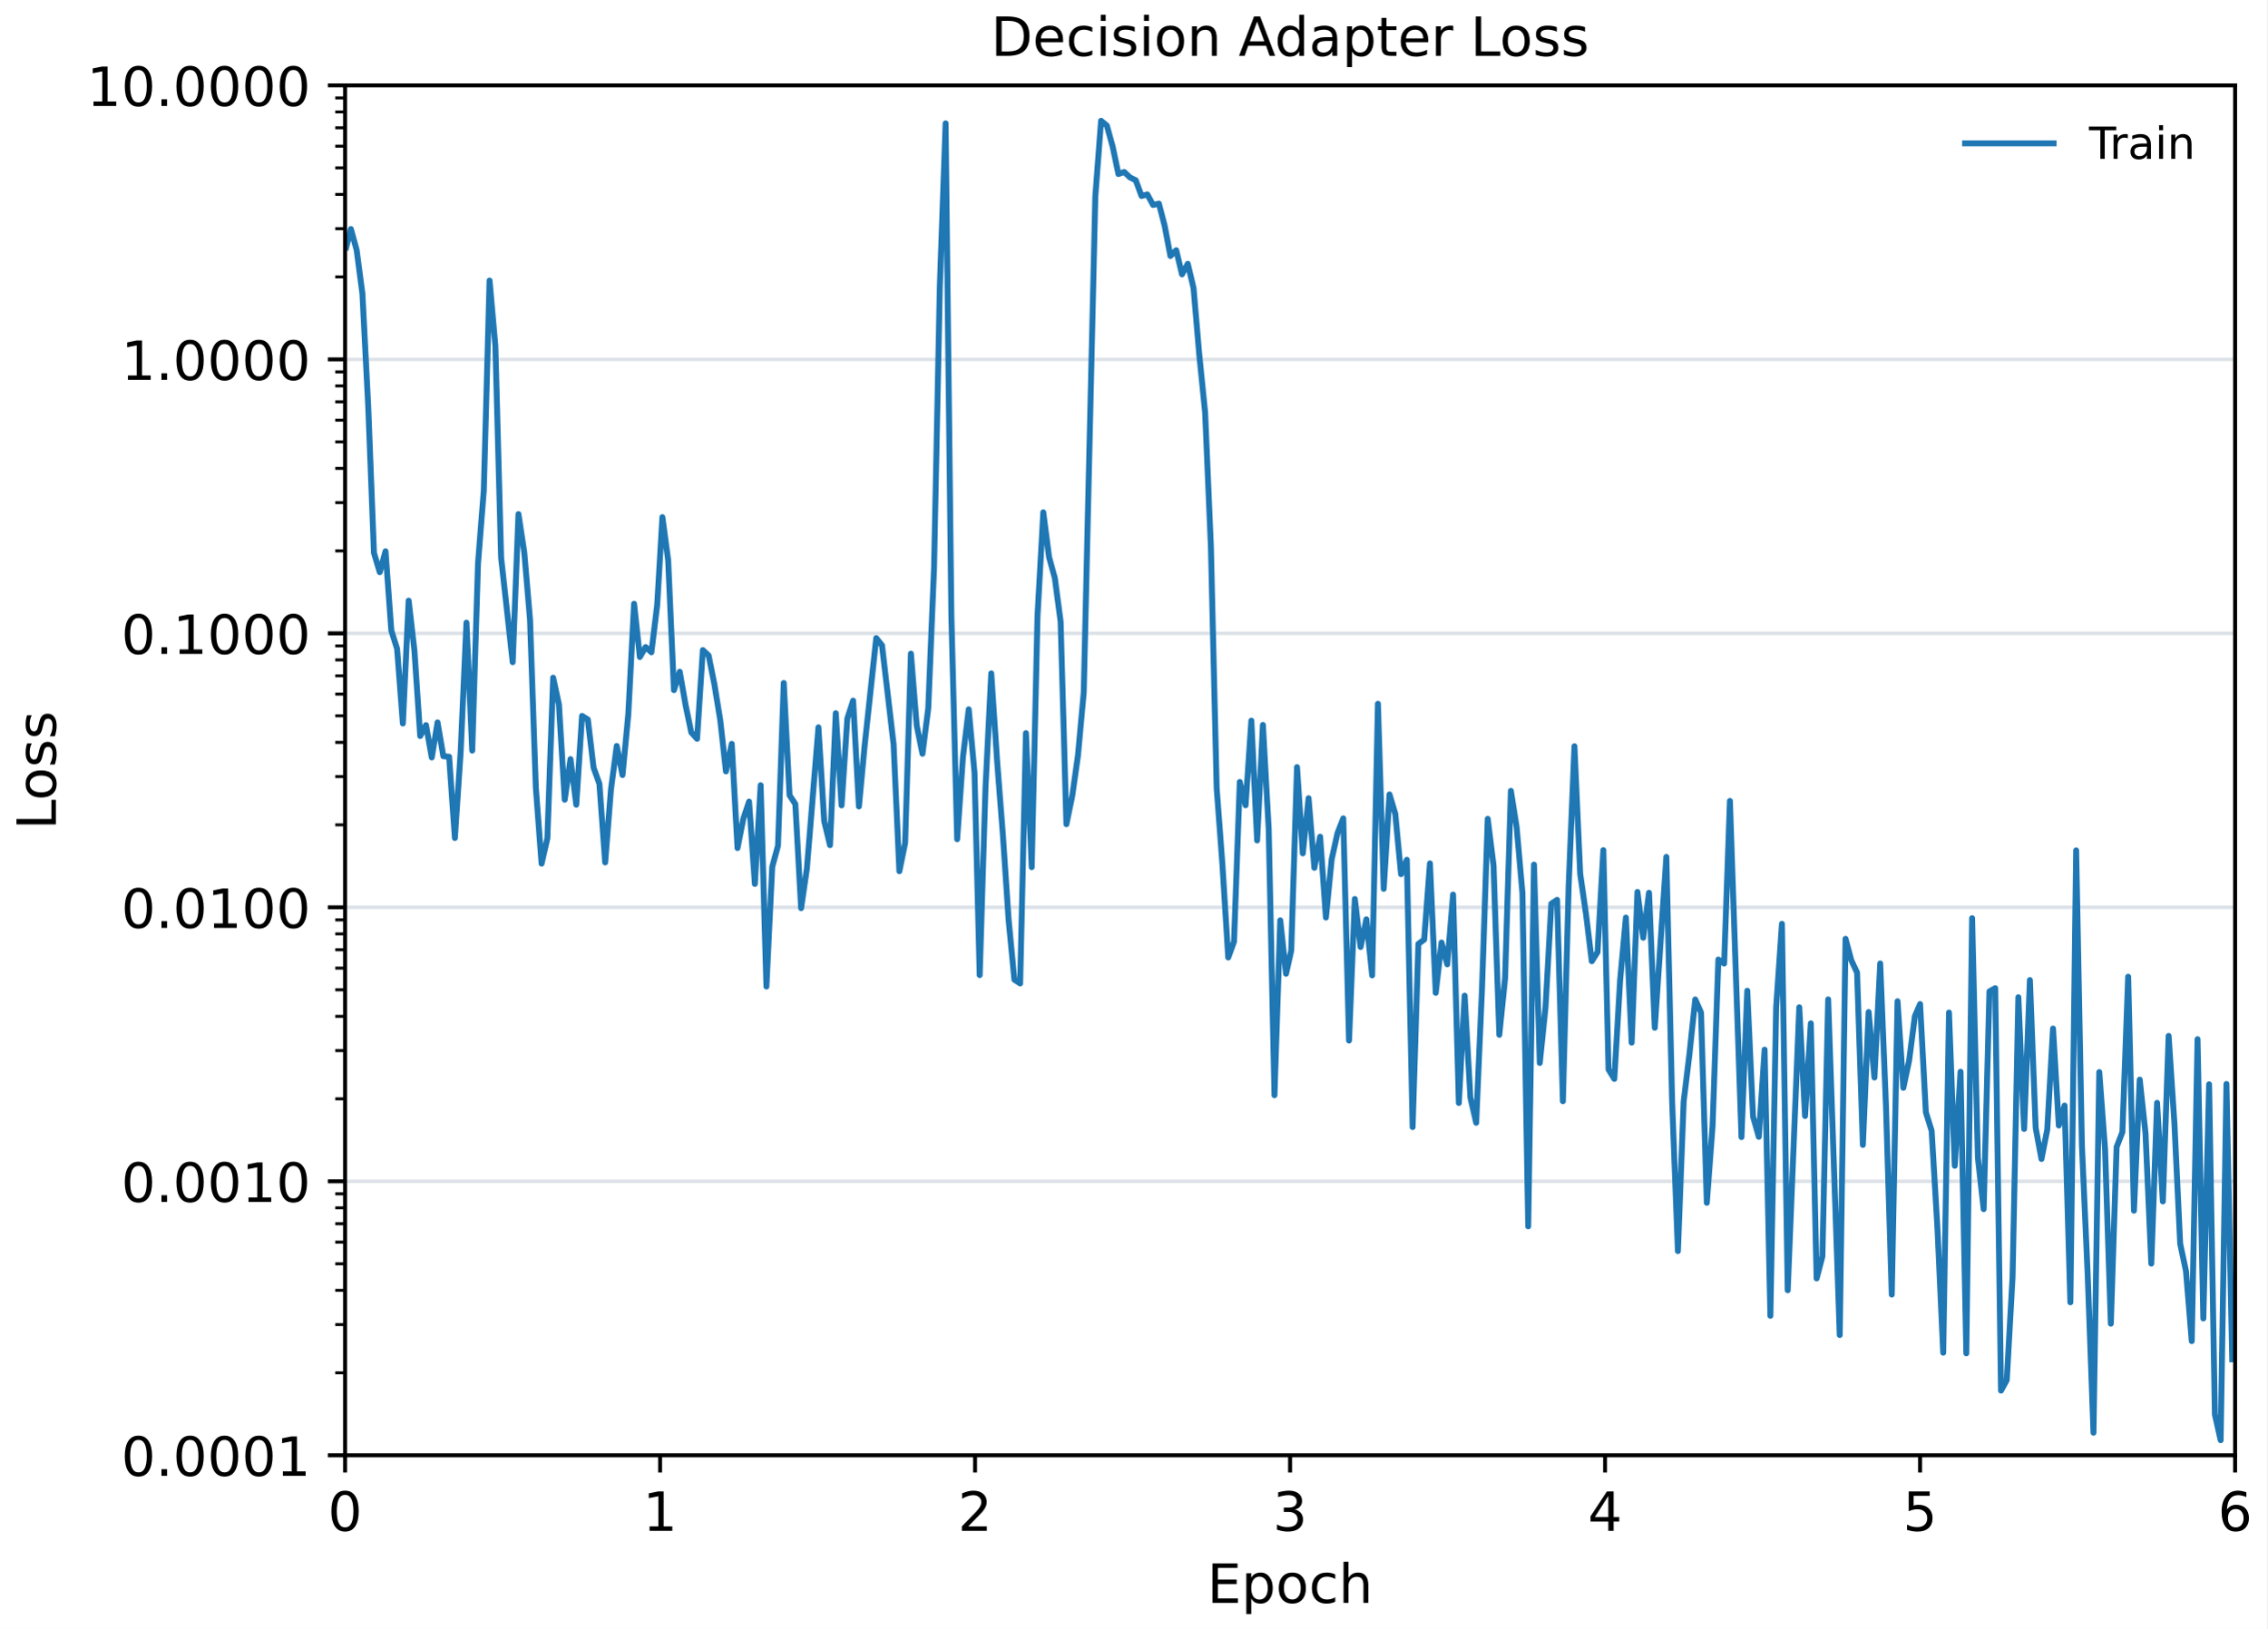
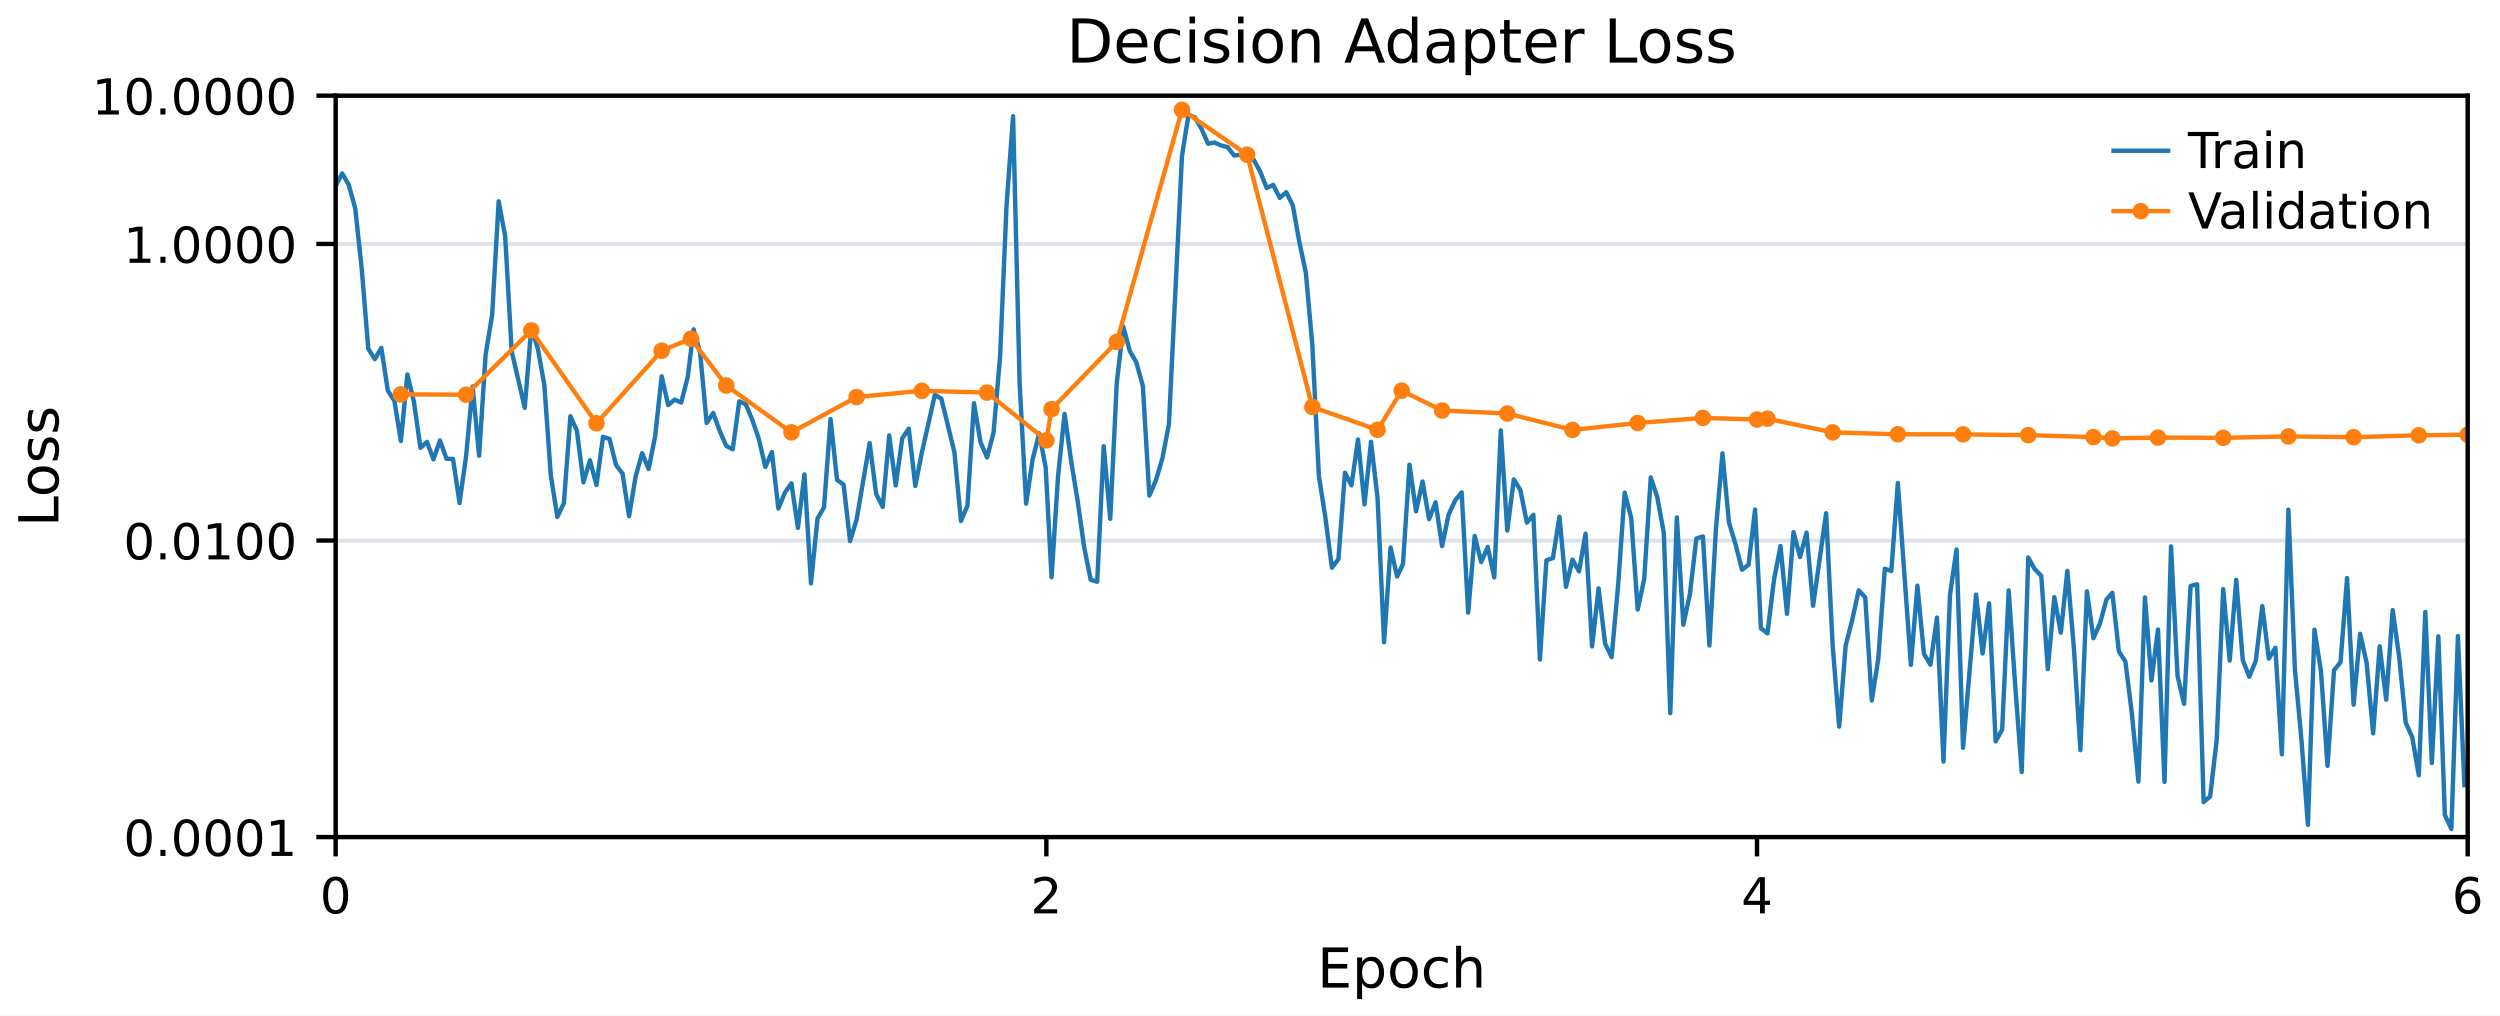
- <svg xmlns="http://www.w3.org/2000/svg" xmlns:xlink="http://www.w3.org/1999/xlink" width="460.8pt" height="331.2pt" viewBox="0 0 460.8 331.2" version="1.1">
+ <svg xmlns="http://www.w3.org/2000/svg" xmlns:xlink="http://www.w3.org/1999/xlink" width="453.543pt" height="184.252pt" viewBox="0 0 453.543 184.252" version="1.1">
  <defs>
    <style type="text/css">*{stroke-linejoin: round; stroke-linecap: butt}</style>
  </defs>
  <g id="figure_1">
    <g id="patch_1">
-       <path d="M 0 331.2  L 460.8 331.2  L 460.8 0  L 0 0  z " style="fill: #ffffff" />
+       <path d="M 0 184.252  L 453.543 184.252  L 453.543 0  L 0 0  z " style="fill: #ffffff" />
    </g>
    <g id="axes_1">
      <g id="patch_2">
-         <path d="M 70.135 295.908  L 454.3 295.908  L 454.3 17.359  L 70.135 17.359  z " style="fill: #ffffff" />
+         <path d="M 60.896 151.863  L 447.68 151.863  L 447.68 17.359  L 60.896 17.359  z " style="fill: #ffffff" />
      </g>
      <g id="matplotlib.axis_1">
        <g id="xtick_1">
          <g id="line2d_1">
            <defs>
-               <path id="m393848298e" d="M 0 0  L 0 3.5  " style="stroke: #000000; stroke-width: 0.8" />
+               <path id="m5cceb02cb1" d="M 0 0  L 0 3.5  " style="stroke: #000000; stroke-width: 0.8" />
            </defs>
            <g>
-               <use xlink:href="#m393848298e" x="70.135" y="295.908" style="stroke: #000000; stroke-width: 0.8" />
+               <use xlink:href="#m5cceb02cb1" x="60.896" y="151.863" style="stroke: #000000; stroke-width: 0.8" />
            </g>
          </g>
          <g id="text_1">
-             <text style="font: 11px 'DejaVu Sans'; text-anchor: middle" x="70.135" y="311.266" transform="rotate(-0, 70.13461, 311.2662)">0</text>
+             <text style="font: 9px 'DejaVu Sans'; text-anchor: middle" x="60.896" y="165.702" transform="rotate(-0, 60.89618, 165.7019)">0</text>
          </g>
        </g>
        <g id="xtick_2">
          <g id="line2d_2">
            <g>
-               <use xlink:href="#m393848298e" x="134.162" y="295.908" style="stroke: #000000; stroke-width: 0.8" />
+               <use xlink:href="#m5cceb02cb1" x="189.824" y="151.863" style="stroke: #000000; stroke-width: 0.8" />
            </g>
          </g>
          <g id="text_2">
-             <text style="font: 11px 'DejaVu Sans'; text-anchor: middle" x="134.162" y="311.266" transform="rotate(-0, 134.1622, 311.2662)">1</text>
+             <text style="font: 9px 'DejaVu Sans'; text-anchor: middle" x="189.824" y="165.702" transform="rotate(-0, 189.8241, 165.7019)">2</text>
          </g>
        </g>
        <g id="xtick_3">
          <g id="line2d_3">
            <g>
-               <use xlink:href="#m393848298e" x="198.19" y="295.908" style="stroke: #000000; stroke-width: 0.8" />
+               <use xlink:href="#m5cceb02cb1" x="318.752" y="151.863" style="stroke: #000000; stroke-width: 0.8" />
            </g>
          </g>
          <g id="text_3">
-             <text style="font: 11px 'DejaVu Sans'; text-anchor: middle" x="198.19" y="311.266" transform="rotate(-0, 198.1899, 311.2662)">2</text>
+             <text style="font: 9px 'DejaVu Sans'; text-anchor: middle" x="318.752" y="165.702" transform="rotate(-0, 318.752, 165.7019)">4</text>
          </g>
        </g>
        <g id="xtick_4">
          <g id="line2d_4">
            <g>
-               <use xlink:href="#m393848298e" x="262.217" y="295.908" style="stroke: #000000; stroke-width: 0.8" />
+               <use xlink:href="#m5cceb02cb1" x="447.68" y="151.863" style="stroke: #000000; stroke-width: 0.8" />
            </g>
          </g>
          <g id="text_4">
-             <text style="font: 11px 'DejaVu Sans'; text-anchor: middle" x="262.217" y="311.266" transform="rotate(-0, 262.2175, 311.2662)">3</text>
-           </g>
-         </g>
-         <g id="xtick_5">
-           <g id="line2d_5">
-             <g>
-               <use xlink:href="#m393848298e" x="326.245" y="295.908" style="stroke: #000000; stroke-width: 0.8" />
-             </g>
-           </g>
-           <g id="text_5">
-             <text style="font: 11px 'DejaVu Sans'; text-anchor: middle" x="326.245" y="311.266" transform="rotate(-0, 326.2451, 311.2662)">4</text>
-           </g>
-         </g>
-         <g id="xtick_6">
-           <g id="line2d_6">
-             <g>
-               <use xlink:href="#m393848298e" x="390.273" y="295.908" style="stroke: #000000; stroke-width: 0.8" />
-             </g>
-           </g>
-           <g id="text_6">
-             <text style="font: 11px 'DejaVu Sans'; text-anchor: middle" x="390.273" y="311.266" transform="rotate(-0, 390.2728, 311.2662)">5</text>
-           </g>
-         </g>
-         <g id="xtick_7">
-           <g id="line2d_7">
-             <g>
-               <use xlink:href="#m393848298e" x="454.3" y="295.908" style="stroke: #000000; stroke-width: 0.8" />
-             </g>
-           </g>
-           <g id="text_7">
-             <text style="font: 11px 'DejaVu Sans'; text-anchor: middle" x="454.3" y="311.266" transform="rotate(-0, 454.3004, 311.2662)">6</text>
-           </g>
-         </g>
-         <g id="text_8">
-           <text style="font: 11px 'DejaVu Sans'; text-anchor: middle" x="262.217" y="325.912" transform="rotate(-0, 262.2175, 325.9121)">Epoch</text>
+             <text style="font: 9px 'DejaVu Sans'; text-anchor: middle" x="447.68" y="165.702" transform="rotate(-0, 447.6799, 165.7019)">6</text>
+           </g>
+         </g>
+         <g id="text_5">
+           <text style="font: 10px 'DejaVu Sans'; text-anchor: middle" x="254.288" y="179.172" transform="rotate(-0, 254.2881, 179.172)">Epoch</text>
        </g>
      </g>
      <g id="matplotlib.axis_2">
        <g id="ytick_1">
+           <g id="line2d_5">
+             <path d="M 60.896 151.863  L 447.68 151.863  " clip-path="url(#p9111494632)" style="fill: none; stroke: #dce2e8; stroke-width: 0.7; stroke-linecap: square" />
+           </g>
+           <g id="line2d_6">
+             <defs>
+               <path id="ma88ae51391" d="M 0 0  L -3.5 0  " style="stroke: #000000; stroke-width: 0.8" />
+             </defs>
+             <g>
+               <use xlink:href="#ma88ae51391" x="60.896" y="151.863" style="stroke: #000000; stroke-width: 0.8" />
+             </g>
+           </g>
+           <g id="text_6">
+             <text style="font: 9px 'DejaVu Sans'; text-anchor: end" x="53.896" y="155.283" transform="rotate(-0, 53.89618, 155.2826)">0.0001</text>
+           </g>
+         </g>
+         <g id="ytick_2">
+           <g id="line2d_7">
+             <path d="M 60.896 98.061  L 447.68 98.061  " clip-path="url(#p9111494632)" style="fill: none; stroke: #dce2e8; stroke-width: 0.7; stroke-linecap: square" />
+           </g>
          <g id="line2d_8">
-             <path d="M 70.135 295.908  L 454.3 295.908  " clip-path="url(#p53b85c16b3)" style="fill: none; stroke: #dce2e8; stroke-width: 0.7; stroke-linecap: square" />
-           </g>
+             <g>
+               <use xlink:href="#ma88ae51391" x="60.896" y="98.061" style="stroke: #000000; stroke-width: 0.8" />
+             </g>
+           </g>
+           <g id="text_7">
+             <text style="font: 9px 'DejaVu Sans'; text-anchor: end" x="53.896" y="101.481" transform="rotate(-0, 53.89618, 101.4807)">0.0100</text>
+           </g>
+         </g>
+         <g id="ytick_3">
          <g id="line2d_9">
-             <defs>
-               <path id="maec9152e45" d="M 0 0  L -3.5 0  " style="stroke: #000000; stroke-width: 0.8" />
-             </defs>
-             <g>
-               <use xlink:href="#maec9152e45" x="70.135" y="295.908" style="stroke: #000000; stroke-width: 0.8" />
+             <path d="M 60.896 44.259  L 447.68 44.259  " clip-path="url(#p9111494632)" style="fill: none; stroke: #dce2e8; stroke-width: 0.7; stroke-linecap: square" />
+           </g>
+           <g id="line2d_10">
+             <g>
+               <use xlink:href="#ma88ae51391" x="60.896" y="44.259" style="stroke: #000000; stroke-width: 0.8" />
+             </g>
+           </g>
+           <g id="text_8">
+             <text style="font: 9px 'DejaVu Sans'; text-anchor: end" x="53.896" y="47.679" transform="rotate(-0, 53.89618, 47.67877)">1.0000</text>
+           </g>
+         </g>
+         <g id="ytick_4">
+           <g id="line2d_11">
+             <path d="M 60.896 17.359  L 447.68 17.359  " clip-path="url(#p9111494632)" style="fill: none; stroke: #dce2e8; stroke-width: 0.7; stroke-linecap: square" />
+           </g>
+           <g id="line2d_12">
+             <g>
+               <use xlink:href="#ma88ae51391" x="60.896" y="17.359" style="stroke: #000000; stroke-width: 0.8" />
            </g>
          </g>
          <g id="text_9">
-             <text style="font: 11px 'DejaVu Sans'; text-anchor: end" x="63.135" y="300.087" transform="rotate(-0, 63.13461, 300.087)">0.0001</text>
-           </g>
-         </g>
-         <g id="ytick_2">
-           <g id="line2d_10">
-             <path d="M 70.135 240.198  L 454.3 240.198  " clip-path="url(#p53b85c16b3)" style="fill: none; stroke: #dce2e8; stroke-width: 0.7; stroke-linecap: square" />
-           </g>
-           <g id="line2d_11">
-             <g>
-               <use xlink:href="#maec9152e45" x="70.135" y="240.198" style="stroke: #000000; stroke-width: 0.8" />
-             </g>
-           </g>
-           <g id="text_10">
-             <text style="font: 11px 'DejaVu Sans'; text-anchor: end" x="63.135" y="244.377" transform="rotate(-0, 63.13461, 244.3772)">0.0010</text>
-           </g>
-         </g>
-         <g id="ytick_3">
-           <g id="line2d_12">
-             <path d="M 70.135 184.488  L 454.3 184.488  " clip-path="url(#p53b85c16b3)" style="fill: none; stroke: #dce2e8; stroke-width: 0.7; stroke-linecap: square" />
-           </g>
-           <g id="line2d_13">
-             <g>
-               <use xlink:href="#maec9152e45" x="70.135" y="184.488" style="stroke: #000000; stroke-width: 0.8" />
-             </g>
-           </g>
-           <g id="text_11">
-             <text style="font: 11px 'DejaVu Sans'; text-anchor: end" x="63.135" y="188.667" transform="rotate(-0, 63.13461, 188.6673)">0.0100</text>
-           </g>
-         </g>
-         <g id="ytick_4">
-           <g id="line2d_14">
-             <path d="M 70.135 128.778  L 454.3 128.778  " clip-path="url(#p53b85c16b3)" style="fill: none; stroke: #dce2e8; stroke-width: 0.7; stroke-linecap: square" />
-           </g>
-           <g id="line2d_15">
-             <g>
-               <use xlink:href="#maec9152e45" x="70.135" y="128.778" style="stroke: #000000; stroke-width: 0.8" />
-             </g>
-           </g>
-           <g id="text_12">
-             <text style="font: 11px 'DejaVu Sans'; text-anchor: end" x="63.135" y="132.957" transform="rotate(-0, 63.13461, 132.9574)">0.1000</text>
-           </g>
-         </g>
-         <g id="ytick_5">
-           <g id="line2d_16">
-             <path d="M 70.135 73.068  L 454.3 73.068  " clip-path="url(#p53b85c16b3)" style="fill: none; stroke: #dce2e8; stroke-width: 0.7; stroke-linecap: square" />
-           </g>
-           <g id="line2d_17">
-             <g>
-               <use xlink:href="#maec9152e45" x="70.135" y="73.068" style="stroke: #000000; stroke-width: 0.8" />
-             </g>
-           </g>
-           <g id="text_13">
-             <text style="font: 11px 'DejaVu Sans'; text-anchor: end" x="63.135" y="77.248" transform="rotate(-0, 63.13461, 77.24753)">1.0000</text>
-           </g>
-         </g>
-         <g id="ytick_6">
-           <g id="line2d_18">
-             <path d="M 70.135 17.359  L 454.3 17.359  " clip-path="url(#p53b85c16b3)" style="fill: none; stroke: #dce2e8; stroke-width: 0.7; stroke-linecap: square" />
-           </g>
-           <g id="line2d_19">
-             <g>
-               <use xlink:href="#maec9152e45" x="70.135" y="17.359" style="stroke: #000000; stroke-width: 0.8" />
-             </g>
-           </g>
-           <g id="text_14">
-             <text style="font: 11px 'DejaVu Sans'; text-anchor: end" x="63.135" y="21.538" transform="rotate(-0, 63.13461, 21.53766)">10.0000</text>
-           </g>
-         </g>
-         <g id="ytick_7">
-           <g id="line2d_20">
-             <defs>
-               <path id="m776bd96189" d="M 0 0  L -2 0  " style="stroke: #000000; stroke-width: 0.6" />
-             </defs>
-             <g>
-               <use xlink:href="#m776bd96189" x="70.135" y="279.138" style="stroke: #000000; stroke-width: 0.6" />
-             </g>
-           </g>
-         </g>
-         <g id="ytick_8">
-           <g id="line2d_21">
-             <g>
-               <use xlink:href="#m776bd96189" x="70.135" y="269.328" style="stroke: #000000; stroke-width: 0.6" />
-             </g>
-           </g>
-         </g>
-         <g id="ytick_9">
-           <g id="line2d_22">
-             <g>
-               <use xlink:href="#m776bd96189" x="70.135" y="262.367" style="stroke: #000000; stroke-width: 0.6" />
-             </g>
-           </g>
-         </g>
-         <g id="ytick_10">
-           <g id="line2d_23">
-             <g>
-               <use xlink:href="#m776bd96189" x="70.135" y="256.968" style="stroke: #000000; stroke-width: 0.6" />
-             </g>
-           </g>
-         </g>
-         <g id="ytick_11">
-           <g id="line2d_24">
-             <g>
-               <use xlink:href="#m776bd96189" x="70.135" y="252.557" style="stroke: #000000; stroke-width: 0.6" />
-             </g>
-           </g>
-         </g>
-         <g id="ytick_12">
-           <g id="line2d_25">
-             <g>
-               <use xlink:href="#m776bd96189" x="70.135" y="248.828" style="stroke: #000000; stroke-width: 0.6" />
-             </g>
-           </g>
-         </g>
-         <g id="ytick_13">
-           <g id="line2d_26">
-             <g>
-               <use xlink:href="#m776bd96189" x="70.135" y="245.597" style="stroke: #000000; stroke-width: 0.6" />
-             </g>
-           </g>
-         </g>
-         <g id="ytick_14">
-           <g id="line2d_27">
-             <g>
-               <use xlink:href="#m776bd96189" x="70.135" y="242.747" style="stroke: #000000; stroke-width: 0.6" />
-             </g>
-           </g>
-         </g>
-         <g id="ytick_15">
-           <g id="line2d_28">
-             <g>
-               <use xlink:href="#m776bd96189" x="70.135" y="223.428" style="stroke: #000000; stroke-width: 0.6" />
-             </g>
-           </g>
-         </g>
-         <g id="ytick_16">
-           <g id="line2d_29">
-             <g>
-               <use xlink:href="#m776bd96189" x="70.135" y="213.618" style="stroke: #000000; stroke-width: 0.6" />
-             </g>
-           </g>
-         </g>
-         <g id="ytick_17">
-           <g id="line2d_30">
-             <g>
-               <use xlink:href="#m776bd96189" x="70.135" y="206.657" style="stroke: #000000; stroke-width: 0.6" />
-             </g>
-           </g>
-         </g>
-         <g id="ytick_18">
-           <g id="line2d_31">
-             <g>
-               <use xlink:href="#m776bd96189" x="70.135" y="201.258" style="stroke: #000000; stroke-width: 0.6" />
-             </g>
-           </g>
-         </g>
-         <g id="ytick_19">
-           <g id="line2d_32">
-             <g>
-               <use xlink:href="#m776bd96189" x="70.135" y="196.847" style="stroke: #000000; stroke-width: 0.6" />
-             </g>
-           </g>
-         </g>
-         <g id="ytick_20">
-           <g id="line2d_33">
-             <g>
-               <use xlink:href="#m776bd96189" x="70.135" y="193.118" style="stroke: #000000; stroke-width: 0.6" />
-             </g>
-           </g>
-         </g>
-         <g id="ytick_21">
-           <g id="line2d_34">
-             <g>
-               <use xlink:href="#m776bd96189" x="70.135" y="189.887" style="stroke: #000000; stroke-width: 0.6" />
-             </g>
-           </g>
-         </g>
-         <g id="ytick_22">
-           <g id="line2d_35">
-             <g>
-               <use xlink:href="#m776bd96189" x="70.135" y="187.037" style="stroke: #000000; stroke-width: 0.6" />
-             </g>
-           </g>
-         </g>
-         <g id="ytick_23">
-           <g id="line2d_36">
-             <g>
-               <use xlink:href="#m776bd96189" x="70.135" y="167.718" style="stroke: #000000; stroke-width: 0.6" />
-             </g>
-           </g>
-         </g>
-         <g id="ytick_24">
-           <g id="line2d_37">
-             <g>
-               <use xlink:href="#m776bd96189" x="70.135" y="157.908" style="stroke: #000000; stroke-width: 0.6" />
-             </g>
-           </g>
-         </g>
-         <g id="ytick_25">
-           <g id="line2d_38">
-             <g>
-               <use xlink:href="#m776bd96189" x="70.135" y="150.947" style="stroke: #000000; stroke-width: 0.6" />
-             </g>
-           </g>
-         </g>
-         <g id="ytick_26">
-           <g id="line2d_39">
-             <g>
-               <use xlink:href="#m776bd96189" x="70.135" y="145.549" style="stroke: #000000; stroke-width: 0.6" />
-             </g>
-           </g>
-         </g>
-         <g id="ytick_27">
-           <g id="line2d_40">
-             <g>
-               <use xlink:href="#m776bd96189" x="70.135" y="141.137" style="stroke: #000000; stroke-width: 0.6" />
-             </g>
-           </g>
-         </g>
-         <g id="ytick_28">
-           <g id="line2d_41">
-             <g>
-               <use xlink:href="#m776bd96189" x="70.135" y="137.408" style="stroke: #000000; stroke-width: 0.6" />
-             </g>
-           </g>
-         </g>
-         <g id="ytick_29">
-           <g id="line2d_42">
-             <g>
-               <use xlink:href="#m776bd96189" x="70.135" y="134.177" style="stroke: #000000; stroke-width: 0.6" />
-             </g>
-           </g>
-         </g>
-         <g id="ytick_30">
-           <g id="line2d_43">
-             <g>
-               <use xlink:href="#m776bd96189" x="70.135" y="131.327" style="stroke: #000000; stroke-width: 0.6" />
-             </g>
-           </g>
-         </g>
-         <g id="ytick_31">
-           <g id="line2d_44">
-             <g>
-               <use xlink:href="#m776bd96189" x="70.135" y="112.008" style="stroke: #000000; stroke-width: 0.6" />
-             </g>
-           </g>
-         </g>
-         <g id="ytick_32">
-           <g id="line2d_45">
-             <g>
-               <use xlink:href="#m776bd96189" x="70.135" y="102.198" style="stroke: #000000; stroke-width: 0.6" />
-             </g>
-           </g>
-         </g>
-         <g id="ytick_33">
-           <g id="line2d_46">
-             <g>
-               <use xlink:href="#m776bd96189" x="70.135" y="95.238" style="stroke: #000000; stroke-width: 0.6" />
-             </g>
-           </g>
-         </g>
-         <g id="ytick_34">
-           <g id="line2d_47">
-             <g>
-               <use xlink:href="#m776bd96189" x="70.135" y="89.839" style="stroke: #000000; stroke-width: 0.6" />
-             </g>
-           </g>
-         </g>
-         <g id="ytick_35">
-           <g id="line2d_48">
-             <g>
-               <use xlink:href="#m776bd96189" x="70.135" y="85.428" style="stroke: #000000; stroke-width: 0.6" />
-             </g>
-           </g>
-         </g>
-         <g id="ytick_36">
-           <g id="line2d_49">
-             <g>
-               <use xlink:href="#m776bd96189" x="70.135" y="81.698" style="stroke: #000000; stroke-width: 0.6" />
-             </g>
-           </g>
-         </g>
-         <g id="ytick_37">
-           <g id="line2d_50">
-             <g>
-               <use xlink:href="#m776bd96189" x="70.135" y="78.467" style="stroke: #000000; stroke-width: 0.6" />
-             </g>
-           </g>
-         </g>
-         <g id="ytick_38">
-           <g id="line2d_51">
-             <g>
-               <use xlink:href="#m776bd96189" x="70.135" y="75.618" style="stroke: #000000; stroke-width: 0.6" />
-             </g>
-           </g>
-         </g>
-         <g id="ytick_39">
-           <g id="line2d_52">
-             <g>
-               <use xlink:href="#m776bd96189" x="70.135" y="56.298" style="stroke: #000000; stroke-width: 0.6" />
-             </g>
-           </g>
-         </g>
-         <g id="ytick_40">
-           <g id="line2d_53">
-             <g>
-               <use xlink:href="#m776bd96189" x="70.135" y="46.488" style="stroke: #000000; stroke-width: 0.6" />
-             </g>
-           </g>
-         </g>
-         <g id="ytick_41">
-           <g id="line2d_54">
-             <g>
-               <use xlink:href="#m776bd96189" x="70.135" y="39.528" style="stroke: #000000; stroke-width: 0.6" />
-             </g>
-           </g>
-         </g>
-         <g id="ytick_42">
-           <g id="line2d_55">
-             <g>
-               <use xlink:href="#m776bd96189" x="70.135" y="34.129" style="stroke: #000000; stroke-width: 0.6" />
-             </g>
-           </g>
-         </g>
-         <g id="ytick_43">
-           <g id="line2d_56">
-             <g>
-               <use xlink:href="#m776bd96189" x="70.135" y="29.718" style="stroke: #000000; stroke-width: 0.6" />
-             </g>
-           </g>
-         </g>
-         <g id="ytick_44">
-           <g id="line2d_57">
-             <g>
-               <use xlink:href="#m776bd96189" x="70.135" y="25.988" style="stroke: #000000; stroke-width: 0.6" />
-             </g>
-           </g>
-         </g>
-         <g id="ytick_45">
-           <g id="line2d_58">
-             <g>
-               <use xlink:href="#m776bd96189" x="70.135" y="22.757" style="stroke: #000000; stroke-width: 0.6" />
-             </g>
-           </g>
-         </g>
-         <g id="ytick_46">
-           <g id="line2d_59">
-             <g>
-               <use xlink:href="#m776bd96189" x="70.135" y="19.908" style="stroke: #000000; stroke-width: 0.6" />
-             </g>
-           </g>
-         </g>
-         <g id="text_15">
-           <text style="font: 11px 'DejaVu Sans'; text-anchor: middle" x="11.359" y="156.633" transform="rotate(-90, 11.35852, 156.6332)">Loss</text>
-         </g>
-       </g>
-       <g id="line2d_60">
-         <path d="M 70.37 50.286  L 71.309 46.561  L 72.484 50.819  L 73.659 59.699  L 74.834 82.467  L 76.009 112.422  L 77.184 116.351  L 78.358 112.09  L 79.533 128.194  L 80.708 131.921  L 81.883 147.109  L 83.058 122.119  L 84.232 132.305  L 85.407 149.654  L 86.582 147.427  L 87.757 154.017  L 88.932 146.885  L 90.107 153.765  L 91.281 153.862  L 92.456 170.396  L 93.631 152.823  L 94.806 126.6  L 95.981 152.619  L 97.155 114.582  L 98.33 99.746  L 99.505 57.044  L 100.68 70.27  L 101.855 113.408  L 104.204 134.643  L 105.379 104.531  L 106.554 112.278  L 107.729 125.983  L 108.904 160.097  L 110.078 175.607  L 111.253 170.454  L 112.428 137.788  L 113.603 143.239  L 114.778 162.609  L 115.953 154.353  L 117.127 163.625  L 118.302 145.558  L 119.477 146.293  L 120.652 156.122  L 121.827 159.359  L 123.001 175.36  L 124.176 160.543  L 125.351 151.673  L 126.526 157.596  L 127.701 145.293  L 128.876 122.763  L 130.05 133.591  L 131.225 131.563  L 132.4 132.629  L 133.575 123.026  L 134.632 105.145  L 135.807 113.915  L 136.982 140.325  L 138.157 136.577  L 139.331 143.281  L 140.506 148.923  L 141.681 150.224  L 142.856 132.178  L 144.031 133.281  L 145.206 139.166  L 146.38 146.327  L 147.555 156.854  L 148.73 151.243  L 149.905 172.434  L 151.08 166.487  L 152.254 162.989  L 153.429 179.734  L 154.604 159.661  L 155.779 200.594  L 156.954 176.269  L 158.129 171.973  L 159.303 138.875  L 160.478 161.705  L 161.653 163.48  L 162.828 184.659  L 164.003 176.601  L 166.352 147.883  L 167.527 166.978  L 168.702 171.853  L 169.877 145.015  L 171.052 163.765  L 172.226 146.082  L 173.401 142.463  L 174.576 163.979  L 175.751 151.529  L 178.1 129.734  L 179.275 131.227  L 181.625 151.327  L 182.8 177.145  L 183.975 171.408  L 185.149 132.908  L 186.324 147.501  L 187.499 153.261  L 188.674 143.999  L 189.849 115.54  L 191.023 58.323  L 192.198 25.073  L 193.373 125.302  L 194.548 170.639  L 195.723 153.944  L 196.898 144.229  L 198.072 157.091  L 199.13 198.269  L 200.305 160.179  L 201.479 136.921  L 202.654 154.535  L 203.829 169.576  L 205.004 186.987  L 206.179 199.202  L 207.353 199.968  L 208.528 149.069  L 209.703 176.324  L 210.878 125.296  L 212.053 104.162  L 213.228 113.263  L 214.402 117.551  L 215.577 126.389  L 216.752 167.591  L 217.927 161.908  L 219.102 153.64  L 220.276 140.791  L 222.626 40.029  L 223.801 24.559  L 224.976 25.535  L 226.151 29.8  L 227.325 35.386  L 228.5 34.965  L 229.675 36.072  L 230.85 36.657  L 232.025 39.851  L 233.199 39.528  L 234.374 41.679  L 235.549 41.395  L 236.724 45.908  L 237.899 52.054  L 239.074 50.871  L 240.248 55.783  L 241.423 53.634  L 242.598 58.588  L 243.773 72.267  L 244.948 83.874  L 246.122 111.135  L 247.297 160.236  L 248.472 175.878  L 249.647 194.689  L 250.822 191.462  L 251.997 158.996  L 253.171 163.748  L 254.346 146.529  L 255.521 170.893  L 256.696 147.393  L 257.871 168.526  L 259.045 222.7  L 260.22 187.133  L 261.395 197.999  L 262.452 193.273  L 263.627 155.975  L 264.802 173.523  L 265.977 162.306  L 267.152 176.456  L 268.327 170.128  L 269.501 186.565  L 270.676 174.714  L 271.851 169.42  L 273.026 166.398  L 274.201 211.578  L 275.375 182.79  L 276.55 192.557  L 277.725 186.925  L 278.9 198.327  L 280.075 143.104  L 281.25 180.73  L 282.424 161.528  L 283.599 165.468  L 284.774 177.753  L 285.949 174.821  L 287.124 229.176  L 288.298 191.92  L 289.473 191.057  L 290.648 175.547  L 291.823 201.876  L 292.998 191.642  L 294.173 196.076  L 295.347 181.892  L 296.522 224.272  L 297.697 202.456  L 298.872 223.182  L 300.047 228.294  L 301.221 201.198  L 302.396 166.494  L 303.571 175.962  L 304.746 210.415  L 305.921 198.9  L 307.096 160.805  L 308.27 168.193  L 309.445 181.568  L 310.62 249.349  L 311.795 175.802  L 312.97 216.132  L 314.144 204.761  L 315.319 183.749  L 316.494 182.965  L 317.669 223.908  L 318.844 180.106  L 320.019 151.733  L 321.193 177.727  L 322.368 185.851  L 323.543 195.451  L 324.718 193.589  L 325.893 172.861  L 326.95 217.452  L 328.125 219.38  L 329.3 199.333  L 330.474 186.577  L 331.649 212  L 332.824 181.348  L 333.999 190.669  L 335.174 181.525  L 336.349 208.979  L 338.698 174.232  L 339.873 223.929  L 341.048 254.391  L 342.223 223.94  L 343.397 214.297  L 344.572 203.214  L 345.747 205.873  L 346.922 244.569  L 348.097 228.931  L 349.272 195.101  L 350.446 195.918  L 351.621 162.856  L 353.971 231.213  L 355.146 201.448  L 356.32 227.033  L 357.495 231.154  L 358.67 213.423  L 359.845 267.545  L 361.02 204.813  L 362.195 187.843  L 363.369 262.35  L 365.719 204.816  L 366.894 226.92  L 368.069 208.08  L 369.243 259.949  L 370.418 255.476  L 371.593 203.207  L 373.943 271.453  L 375.118 190.885  L 376.292 195.26  L 377.467 197.767  L 378.642 232.797  L 379.817 205.779  L 380.992 219.097  L 382.167 195.897  L 383.341 224.894  L 384.516 263.233  L 385.691 203.582  L 386.866 221.191  L 388.041 215.671  L 389.215 206.624  L 390.273 204.155  L 391.448 226.158  L 392.622 229.932  L 393.797 249.633  L 394.972 275.048  L 396.147 205.881  L 397.322 237.038  L 398.496 217.924  L 399.671 275.174  L 400.846 186.693  L 402.021 235.424  L 403.196 245.857  L 404.371 201.578  L 405.545 200.925  L 406.72 282.755  L 407.895 280.603  L 409.07 259.638  L 410.245 202.765  L 411.419 229.551  L 412.594 199.275  L 413.769 229.358  L 414.944 235.658  L 416.119 229.689  L 417.294 209.132  L 418.468 228.853  L 419.643 224.79  L 420.818 264.801  L 421.993 172.909  L 423.168 232.954  L 424.343 259.278  L 425.517 291.315  L 426.692 217.989  L 427.867 233.619  L 429.042 269.146  L 430.217 233.22  L 431.391 230.192  L 432.566 198.601  L 433.741 246.168  L 434.916 219.517  L 436.091 230.425  L 437.266 256.932  L 438.44 224.239  L 439.615 244.289  L 440.79 210.632  L 441.965 228.415  L 443.14 252.904  L 444.314 258.43  L 445.489 272.692  L 446.664 211.302  L 447.839 268.086  L 449.014 220.476  L 450.189 287.614  L 451.363 292.837  L 452.538 220.408  L 453.713 276.397  L 453.713 276.397  " clip-path="url(#p53b85c16b3)" style="fill: none; stroke: #1f77b4; stroke-width: 1.2; stroke-linecap: square" />
+             <text style="font: 9px 'DejaVu Sans'; text-anchor: end" x="53.896" y="20.778" transform="rotate(-0, 53.89618, 20.77782)">10.0000</text>
+           </g>
+         </g>
+         <g id="text_10">
+           <text style="font: 10px 'DejaVu Sans'; text-anchor: middle" x="10.599" y="84.611" transform="rotate(-90, 10.59868, 84.61091)">Loss</text>
+         </g>
+       </g>
+       <g id="line2d_13">
+         <path d="M 61.133 33.258  L 62.079 31.46  L 63.262 33.516  L 64.445 37.803  L 65.627 48.798  L 66.81 63.263  L 67.993 65.16  L 69.176 63.102  L 70.359 70.879  L 71.542 72.678  L 72.724 80.012  L 73.907 67.945  L 75.09 72.864  L 76.273 81.241  L 77.456 80.165  L 78.639 83.347  L 79.821 79.904  L 81.004 83.226  L 82.187 83.273  L 83.37 91.257  L 84.553 82.771  L 85.736 70.108  L 86.918 82.673  L 88.101 64.305  L 89.284 57.141  L 90.467 36.521  L 91.65 42.908  L 92.832 63.738  L 95.198 73.992  L 96.381 59.452  L 97.564 63.193  L 98.747 69.81  L 99.929 86.284  L 101.112 93.773  L 102.295 91.285  L 103.478 75.511  L 104.661 78.143  L 105.844 87.496  L 107.026 83.51  L 108.209 87.987  L 109.392 79.263  L 110.575 79.618  L 111.758 84.364  L 112.94 85.927  L 114.123 93.654  L 115.306 86.499  L 116.489 82.216  L 117.672 85.076  L 118.855 79.135  L 120.037 68.256  L 121.22 73.484  L 122.403 72.505  L 123.586 73.02  L 124.769 68.383  L 125.833 59.749  L 127.016 63.983  L 128.199 76.736  L 129.382 74.926  L 130.565 78.164  L 131.747 80.888  L 132.93 81.516  L 134.113 72.802  L 135.296 73.335  L 136.479 76.176  L 137.662 79.634  L 138.844 84.718  L 140.027 82.008  L 141.21 92.241  L 142.393 89.369  L 143.576 87.68  L 144.758 95.766  L 145.941 86.073  L 147.124 105.838  L 148.307 94.092  L 149.49 92.018  L 150.673 76.036  L 151.855 87.06  L 153.038 87.917  L 154.221 98.144  L 155.404 94.253  L 157.77 80.386  L 158.952 89.606  L 160.135 91.96  L 161.318 79.001  L 162.501 88.055  L 163.684 79.516  L 164.866 77.768  L 166.049 88.158  L 167.232 82.146  L 169.598 71.622  L 170.781 72.343  L 173.146 82.049  L 174.329 94.516  L 175.512 91.745  L 176.695 73.155  L 177.878 80.201  L 179.06 82.983  L 180.243 78.51  L 181.426 64.768  L 182.609 37.139  L 183.792 21.084  L 184.975 69.482  L 186.157 91.374  L 187.34 83.312  L 188.523 78.621  L 189.706 84.832  L 190.77 104.716  L 191.953 86.323  L 193.136 75.092  L 194.319 83.598  L 195.502 90.861  L 196.684 99.268  L 197.867 105.167  L 199.05 105.536  L 200.233 80.958  L 201.416 94.119  L 202.599 69.479  L 203.781 59.274  L 204.964 63.668  L 206.147 65.739  L 207.33 70.007  L 208.513 89.902  L 209.696 87.158  L 210.878 83.165  L 212.061 76.961  L 214.427 28.306  L 215.61 20.836  L 216.793 21.307  L 217.975 23.366  L 219.158 26.063  L 220.341 25.86  L 221.524 26.395  L 222.707 26.677  L 223.889 28.219  L 225.072 28.064  L 226.255 29.102  L 227.438 28.965  L 228.621 31.144  L 229.804 34.112  L 230.986 33.541  L 232.169 35.913  L 233.352 34.875  L 234.535 37.267  L 235.718 43.873  L 236.901 49.477  L 238.083 62.641  L 239.266 86.351  L 240.449 93.904  L 241.632 102.987  L 242.815 101.429  L 243.997 85.752  L 245.18 88.046  L 246.363 79.732  L 247.546 91.497  L 248.729 80.149  L 249.912 90.354  L 251.094 116.513  L 252.277 99.338  L 253.46 104.585  L 254.525 102.304  L 255.707 84.293  L 256.89 92.767  L 258.073 87.35  L 259.256 94.183  L 260.439 91.127  L 261.622 99.064  L 262.804 93.342  L 263.987 90.785  L 265.17 89.326  L 266.353 111.143  L 267.536 97.241  L 268.719 101.958  L 269.901 99.238  L 271.084 104.744  L 272.267 78.078  L 273.45 96.247  L 274.633 86.974  L 275.815 88.877  L 276.998 94.809  L 278.181 93.393  L 279.364 119.64  L 280.547 101.65  L 281.73 101.234  L 282.912 93.744  L 284.095 106.457  L 285.278 101.516  L 286.461 103.657  L 287.644 96.808  L 288.827 117.272  L 290.009 106.738  L 291.192 116.746  L 292.375 119.214  L 293.558 106.13  L 294.741 89.372  L 295.923 93.944  L 297.106 110.581  L 298.289 105.02  L 299.472 86.625  L 300.655 90.193  L 301.838 96.651  L 303.02 129.381  L 304.203 93.867  L 305.386 113.341  L 306.569 107.85  L 307.752 97.704  L 308.935 97.326  L 310.117 117.096  L 311.3 95.945  L 312.483 82.245  L 313.666 94.797  L 314.849 98.719  L 316.032 103.355  L 317.214 102.456  L 318.397 92.447  L 319.462 113.979  L 320.645 114.91  L 321.827 105.23  L 323.01 99.07  L 324.193 111.346  L 325.376 96.545  L 326.559 101.046  L 327.741 96.631  L 328.924 109.887  L 331.29 93.109  L 332.473 117.106  L 333.656 131.816  L 334.838 117.112  L 336.021 112.455  L 337.204 107.104  L 338.387 108.387  L 339.57 127.073  L 340.753 119.522  L 341.935 103.186  L 343.118 103.581  L 344.301 87.616  L 346.667 120.623  L 347.85 106.251  L 349.032 118.605  L 350.215 120.595  L 351.398 112.033  L 352.581 138.167  L 353.764 107.876  L 354.946 99.681  L 356.129 135.659  L 358.495 107.877  L 359.678 118.551  L 360.861 109.453  L 362.043 134.499  L 363.226 132.34  L 364.409 107.101  L 365.592 124.395  L 366.775 140.055  L 367.958 101.15  L 369.14 103.263  L 370.323 104.473  L 371.506 121.389  L 372.689 108.342  L 373.872 114.773  L 375.054 103.57  L 376.237 117.572  L 377.42 136.086  L 378.603 107.281  L 379.786 115.784  L 380.969 113.119  L 382.151 108.75  L 383.216 107.558  L 384.399 118.183  L 385.582 120.005  L 386.764 129.518  L 387.947 141.791  L 389.13 108.392  L 390.313 123.436  L 391.496 114.207  L 392.679 141.851  L 393.861 99.126  L 395.044 122.657  L 396.227 127.695  L 397.41 106.313  L 398.593 105.998  L 399.776 145.512  L 400.958 144.473  L 402.141 134.35  L 403.324 106.887  L 404.507 119.821  L 405.69 105.202  L 406.872 119.728  L 408.055 122.77  L 409.238 119.888  L 410.421 109.961  L 411.604 119.484  L 412.787 117.522  L 413.969 136.842  L 415.152 92.47  L 416.335 121.464  L 417.518 134.176  L 418.701 149.646  L 419.884 114.238  L 421.066 121.785  L 422.249 138.941  L 423.432 121.593  L 424.615 120.131  L 425.798 104.876  L 426.981 127.845  L 428.163 114.976  L 429.346 120.243  L 430.529 133.043  L 431.712 117.256  L 432.895 126.938  L 434.077 110.686  L 435.26 119.272  L 436.443 131.098  L 437.626 133.766  L 438.809 140.653  L 439.992 111.009  L 441.174 138.429  L 442.357 115.439  L 443.54 147.858  L 444.723 150.38  L 445.906 115.406  L 447.089 142.442  L 447.089 142.442  " clip-path="url(#p9111494632)" style="fill: none; stroke: #1f77b4; stroke-width: 0.8; stroke-linecap: square" />
+       </g>
+       <g id="line2d_14">
+         <path d="M 72.724 71.542  L 84.553 71.609  L 96.381 59.944  L 108.209 76.786  L 120.037 63.625  L 125.36 61.447  L 131.747 69.934  L 143.576 78.433  L 155.404 72.032  L 167.232 70.896  L 179.06 71.222  L 189.824 79.889  L 190.77 74.218  L 202.599 62.031  L 214.427 19.925  L 226.255 28.06  L 238.083 73.833  L 249.912 77.974  L 254.288 70.872  L 261.622 74.478  L 273.45 75.021  L 285.278 77.997  L 297.106 76.737  L 308.935 75.824  L 318.752 76.107  L 320.645 75.96  L 332.473 78.442  L 344.301 78.784  L 356.129 78.804  L 367.958 78.945  L 379.786 79.295  L 383.216 79.534  L 391.496 79.391  L 403.324 79.431  L 415.152 79.172  L 426.981 79.314  L 438.809 78.969  L 447.68 78.864  " clip-path="url(#p9111494632)" style="fill: none; stroke: #ff7f0e; stroke-width: 0.8; stroke-linecap: square" />
+         <defs>
+           <path id="m6fbfef619a" d="M 0 1  C 0.265 1 0.52 0.895 0.707 0.707  C 0.895 0.52 1 0.265 1 0  C 1 -0.265 0.895 -0.52 0.707 -0.707  C 0.52 -0.895 0.265 -1 0 -1  C -0.265 -1 -0.52 -0.895 -0.707 -0.707  C -0.895 -0.52 -1 -0.265 -1 0  C -1 0.265 -0.895 0.52 -0.707 0.707  C -0.52 0.895 -0.265 1 0 1  z " style="stroke: #ff7f0e" />
+         </defs>
+         <g clip-path="url(#p9111494632)">
+           <use xlink:href="#m6fbfef619a" x="72.724" y="71.542" style="fill: #ff7f0e; stroke: #ff7f0e" />
+           <use xlink:href="#m6fbfef619a" x="84.553" y="71.609" style="fill: #ff7f0e; stroke: #ff7f0e" />
+           <use xlink:href="#m6fbfef619a" x="96.381" y="59.944" style="fill: #ff7f0e; stroke: #ff7f0e" />
+           <use xlink:href="#m6fbfef619a" x="108.209" y="76.786" style="fill: #ff7f0e; stroke: #ff7f0e" />
+           <use xlink:href="#m6fbfef619a" x="120.037" y="63.625" style="fill: #ff7f0e; stroke: #ff7f0e" />
+           <use xlink:href="#m6fbfef619a" x="125.36" y="61.447" style="fill: #ff7f0e; stroke: #ff7f0e" />
+           <use xlink:href="#m6fbfef619a" x="131.747" y="69.934" style="fill: #ff7f0e; stroke: #ff7f0e" />
+           <use xlink:href="#m6fbfef619a" x="143.576" y="78.433" style="fill: #ff7f0e; stroke: #ff7f0e" />
+           <use xlink:href="#m6fbfef619a" x="155.404" y="72.032" style="fill: #ff7f0e; stroke: #ff7f0e" />
+           <use xlink:href="#m6fbfef619a" x="167.232" y="70.896" style="fill: #ff7f0e; stroke: #ff7f0e" />
+           <use xlink:href="#m6fbfef619a" x="179.06" y="71.222" style="fill: #ff7f0e; stroke: #ff7f0e" />
+           <use xlink:href="#m6fbfef619a" x="189.824" y="79.889" style="fill: #ff7f0e; stroke: #ff7f0e" />
+           <use xlink:href="#m6fbfef619a" x="190.77" y="74.218" style="fill: #ff7f0e; stroke: #ff7f0e" />
+           <use xlink:href="#m6fbfef619a" x="202.599" y="62.031" style="fill: #ff7f0e; stroke: #ff7f0e" />
+           <use xlink:href="#m6fbfef619a" x="214.427" y="19.925" style="fill: #ff7f0e; stroke: #ff7f0e" />
+           <use xlink:href="#m6fbfef619a" x="226.255" y="28.06" style="fill: #ff7f0e; stroke: #ff7f0e" />
+           <use xlink:href="#m6fbfef619a" x="238.083" y="73.833" style="fill: #ff7f0e; stroke: #ff7f0e" />
+           <use xlink:href="#m6fbfef619a" x="249.912" y="77.974" style="fill: #ff7f0e; stroke: #ff7f0e" />
+           <use xlink:href="#m6fbfef619a" x="254.288" y="70.872" style="fill: #ff7f0e; stroke: #ff7f0e" />
+           <use xlink:href="#m6fbfef619a" x="261.622" y="74.478" style="fill: #ff7f0e; stroke: #ff7f0e" />
+           <use xlink:href="#m6fbfef619a" x="273.45" y="75.021" style="fill: #ff7f0e; stroke: #ff7f0e" />
+           <use xlink:href="#m6fbfef619a" x="285.278" y="77.997" style="fill: #ff7f0e; stroke: #ff7f0e" />
+           <use xlink:href="#m6fbfef619a" x="297.106" y="76.737" style="fill: #ff7f0e; stroke: #ff7f0e" />
+           <use xlink:href="#m6fbfef619a" x="308.935" y="75.824" style="fill: #ff7f0e; stroke: #ff7f0e" />
+           <use xlink:href="#m6fbfef619a" x="318.752" y="76.107" style="fill: #ff7f0e; stroke: #ff7f0e" />
+           <use xlink:href="#m6fbfef619a" x="320.645" y="75.96" style="fill: #ff7f0e; stroke: #ff7f0e" />
+           <use xlink:href="#m6fbfef619a" x="332.473" y="78.442" style="fill: #ff7f0e; stroke: #ff7f0e" />
+           <use xlink:href="#m6fbfef619a" x="344.301" y="78.784" style="fill: #ff7f0e; stroke: #ff7f0e" />
+           <use xlink:href="#m6fbfef619a" x="356.129" y="78.804" style="fill: #ff7f0e; stroke: #ff7f0e" />
+           <use xlink:href="#m6fbfef619a" x="367.958" y="78.945" style="fill: #ff7f0e; stroke: #ff7f0e" />
+           <use xlink:href="#m6fbfef619a" x="379.786" y="79.295" style="fill: #ff7f0e; stroke: #ff7f0e" />
+           <use xlink:href="#m6fbfef619a" x="383.216" y="79.534" style="fill: #ff7f0e; stroke: #ff7f0e" />
+           <use xlink:href="#m6fbfef619a" x="391.496" y="79.391" style="fill: #ff7f0e; stroke: #ff7f0e" />
+           <use xlink:href="#m6fbfef619a" x="403.324" y="79.431" style="fill: #ff7f0e; stroke: #ff7f0e" />
+           <use xlink:href="#m6fbfef619a" x="415.152" y="79.172" style="fill: #ff7f0e; stroke: #ff7f0e" />
+           <use xlink:href="#m6fbfef619a" x="426.981" y="79.314" style="fill: #ff7f0e; stroke: #ff7f0e" />
+           <use xlink:href="#m6fbfef619a" x="438.809" y="78.969" style="fill: #ff7f0e; stroke: #ff7f0e" />
+           <use xlink:href="#m6fbfef619a" x="447.68" y="78.864" style="fill: #ff7f0e; stroke: #ff7f0e" />
+         </g>
      </g>
      <g id="patch_3">
-         <path d="M 70.135 295.908  L 70.135 17.359  " style="fill: none; stroke: #000000; stroke-width: 0.8; stroke-linejoin: miter; stroke-linecap: square" />
+         <path d="M 60.896 151.863  L 60.896 17.359  " style="fill: none; stroke: #000000; stroke-width: 0.8; stroke-linejoin: miter; stroke-linecap: square" />
      </g>
      <g id="patch_4">
-         <path d="M 454.3 295.908  L 454.3 17.359  " style="fill: none; stroke: #000000; stroke-width: 0.8; stroke-linejoin: miter; stroke-linecap: square" />
+         <path d="M 447.68 151.863  L 447.68 17.359  " style="fill: none; stroke: #000000; stroke-width: 0.8; stroke-linejoin: miter; stroke-linecap: square" />
      </g>
      <g id="patch_5">
-         <path d="M 70.135 295.908  L 454.3 295.908  " style="fill: none; stroke: #000000; stroke-width: 0.8; stroke-linejoin: miter; stroke-linecap: square" />
+         <path d="M 60.896 151.863  L 447.68 151.863  " style="fill: none; stroke: #000000; stroke-width: 0.8; stroke-linejoin: miter; stroke-linecap: square" />
      </g>
      <g id="patch_6">
-         <path d="M 70.135 17.359  L 454.3 17.359  " style="fill: none; stroke: #000000; stroke-width: 0.8; stroke-linejoin: miter; stroke-linecap: square" />
-       </g>
-       <g id="text_16">
-         <text style="font: 11px 'DejaVu Sans'; text-anchor: middle" x="262.217" y="11.359" transform="rotate(-0, 262.2175, 11.35852)">Decision Adapter Loss</text>
+         <path d="M 60.896 17.359  L 447.68 17.359  " style="fill: none; stroke: #000000; stroke-width: 0.8; stroke-linejoin: miter; stroke-linecap: square" />
+       </g>
+       <g id="text_11">
+         <text style="font: 11px 'DejaVu Sans'; text-anchor: middle" x="254.288" y="11.359" transform="rotate(-0, 254.2881, 11.35852)">Decision Adapter Loss</text>
      </g>
      <g id="legend_1">
-         <g id="line2d_61">
-           <path d="M 399.412 29.147  L 408.412 29.147  L 417.412 29.147  " style="fill: none; stroke: #1f77b4; stroke-width: 1.2; stroke-linecap: square" />
-         </g>
-         <g id="text_17">
-           <text style="font: 9px 'DejaVu Sans'; text-anchor: start" x="424.612" y="32.297" transform="rotate(-0, 424.6116, 32.29711)">Train</text>
+         <g id="line2d_15">
+           <path d="M 383.437 27.347  L 388.387 27.347  L 393.337 27.347  " style="fill: none; stroke: #1f77b4; stroke-width: 0.8; stroke-linecap: square" />
+         </g>
+         <g id="text_12">
+           <text style="font: 9px 'DejaVu Sans'; text-anchor: start" x="396.937" y="30.497" transform="rotate(-0, 396.9368, 30.49712)">Train</text>
+         </g>
+         <g id="line2d_16">
+           <path d="M 383.437 38.307  L 388.387 38.307  L 393.337 38.307  " style="fill: none; stroke: #ff7f0e; stroke-width: 0.8; stroke-linecap: square" />
+           <g>
+             <use xlink:href="#m6fbfef619a" x="388.387" y="38.307" style="fill: #ff7f0e; stroke: #ff7f0e" />
+           </g>
+         </g>
+         <g id="text_13">
+           <text style="font: 9px 'DejaVu Sans'; text-anchor: start" x="396.937" y="41.457" transform="rotate(-0, 396.9368, 41.45743)">Validation</text>
        </g>
      </g>
    </g>
  </g>
  <defs>
-     <clipPath id="p53b85c16b3">
-       <rect x="70.135" y="17.359" width="384.166" height="278.549" />
+     <clipPath id="p9111494632">
+       <rect x="60.896" y="17.359" width="386.784" height="134.505" />
    </clipPath>
  </defs>
</svg>
